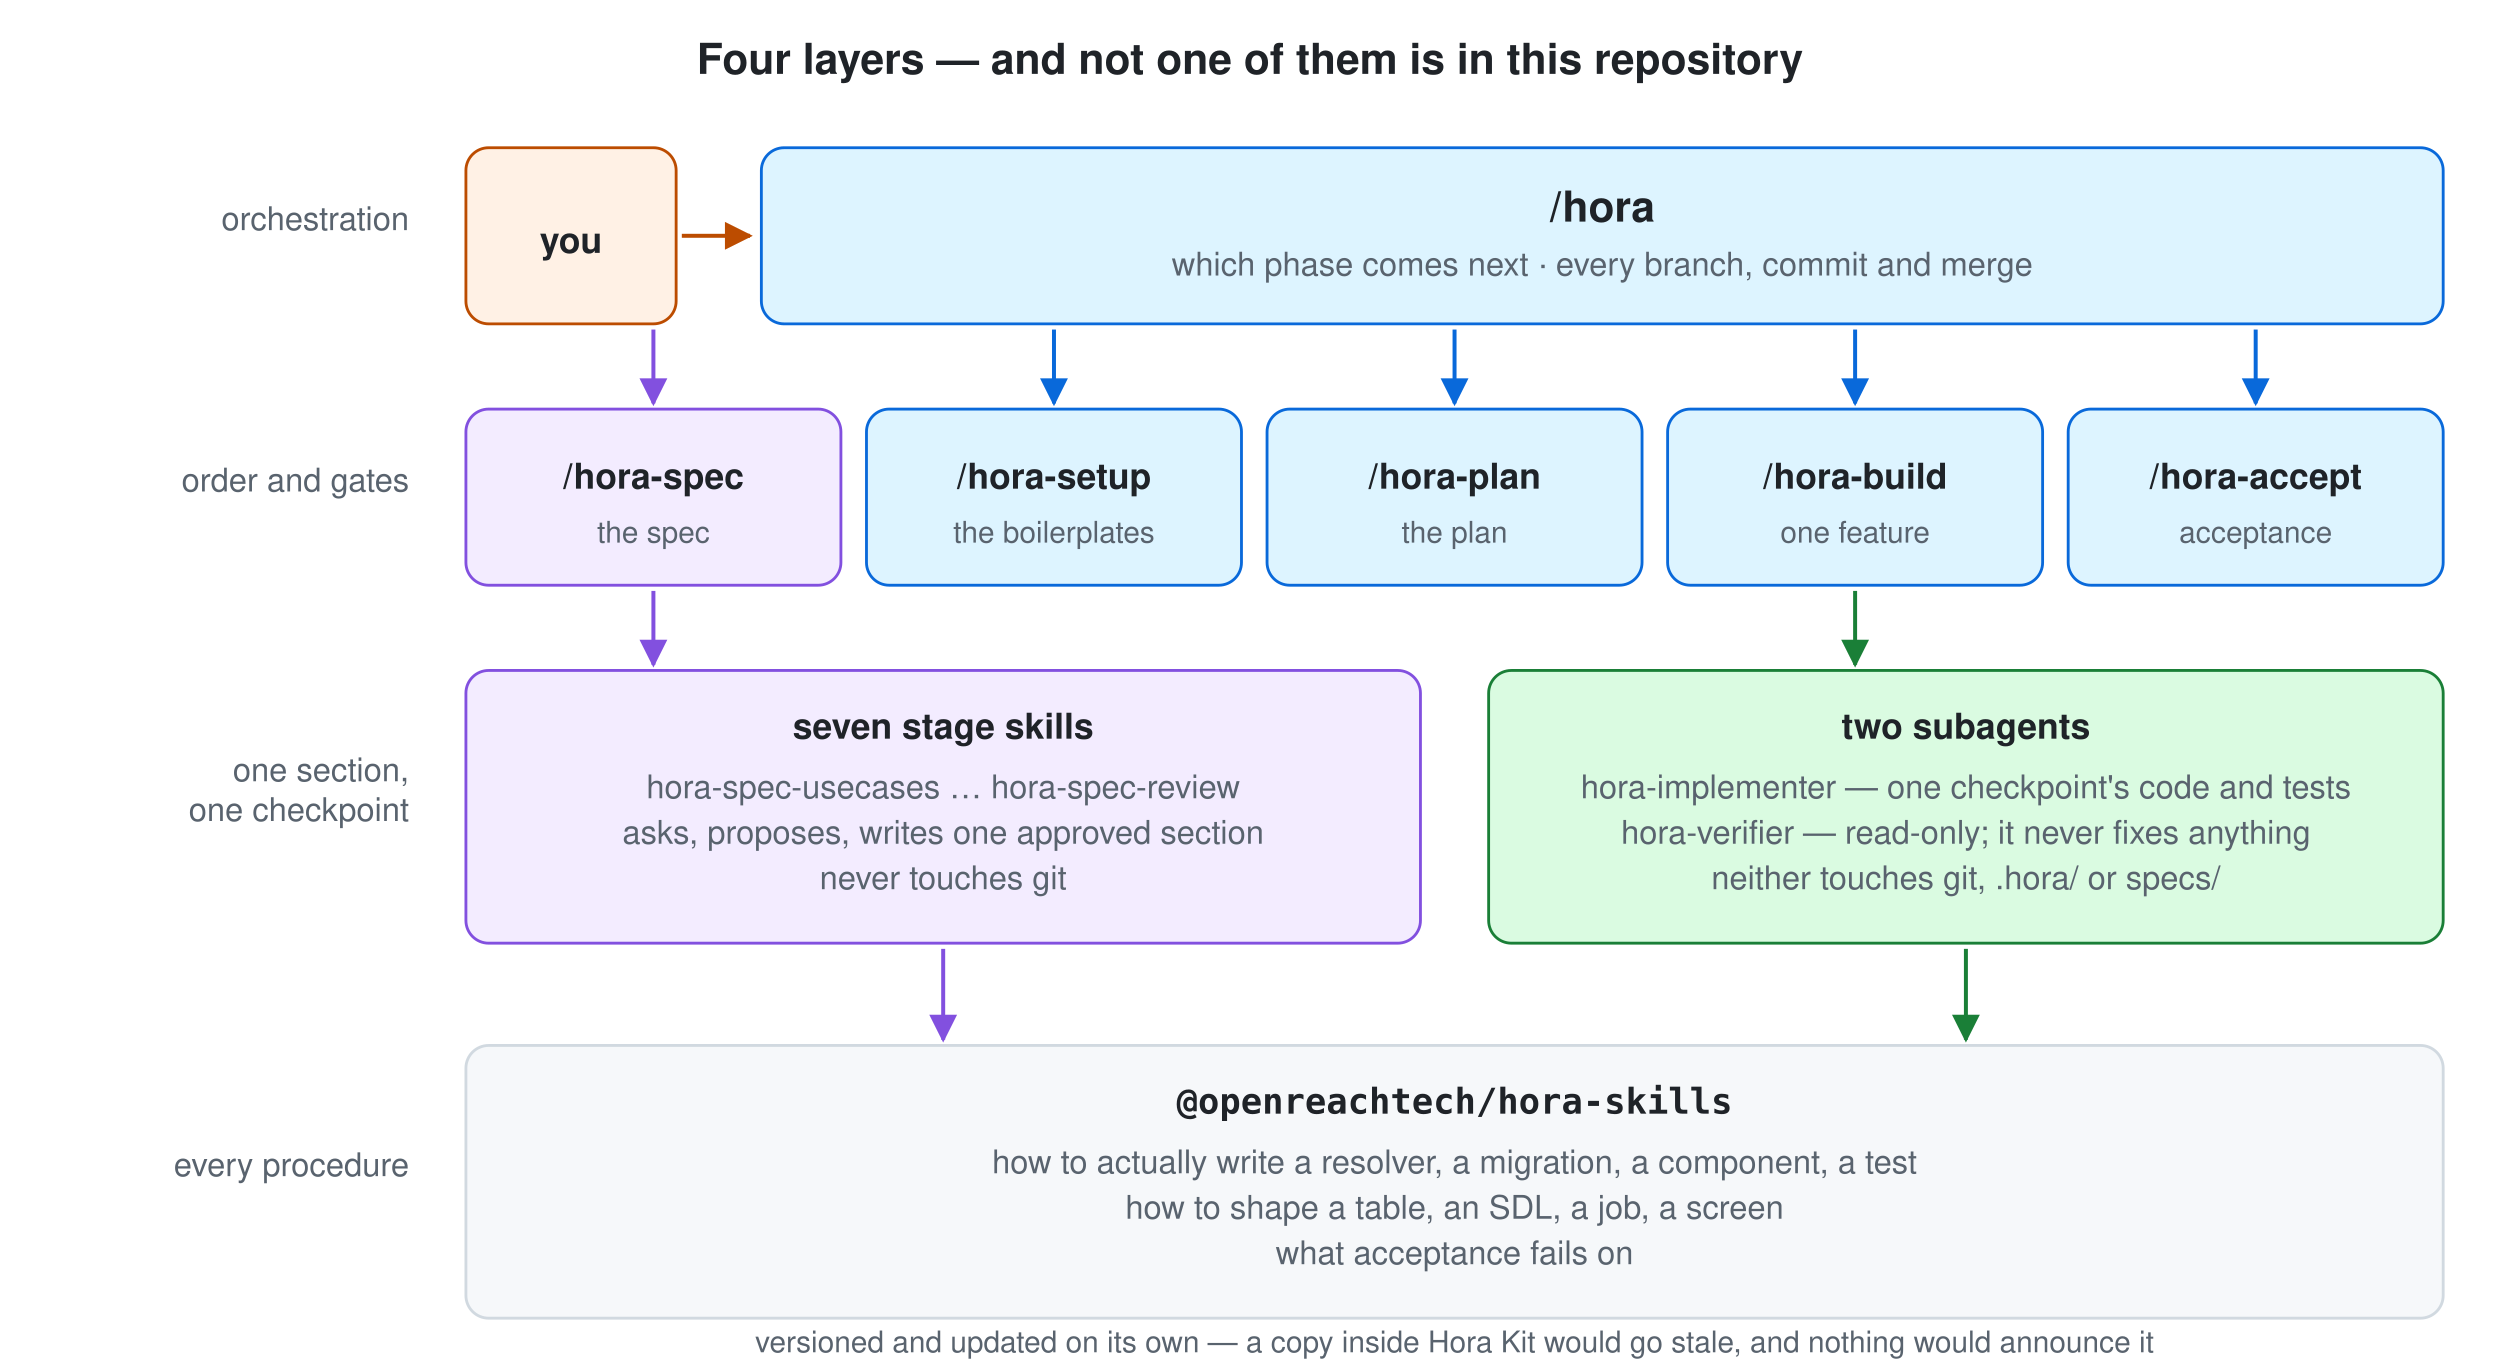
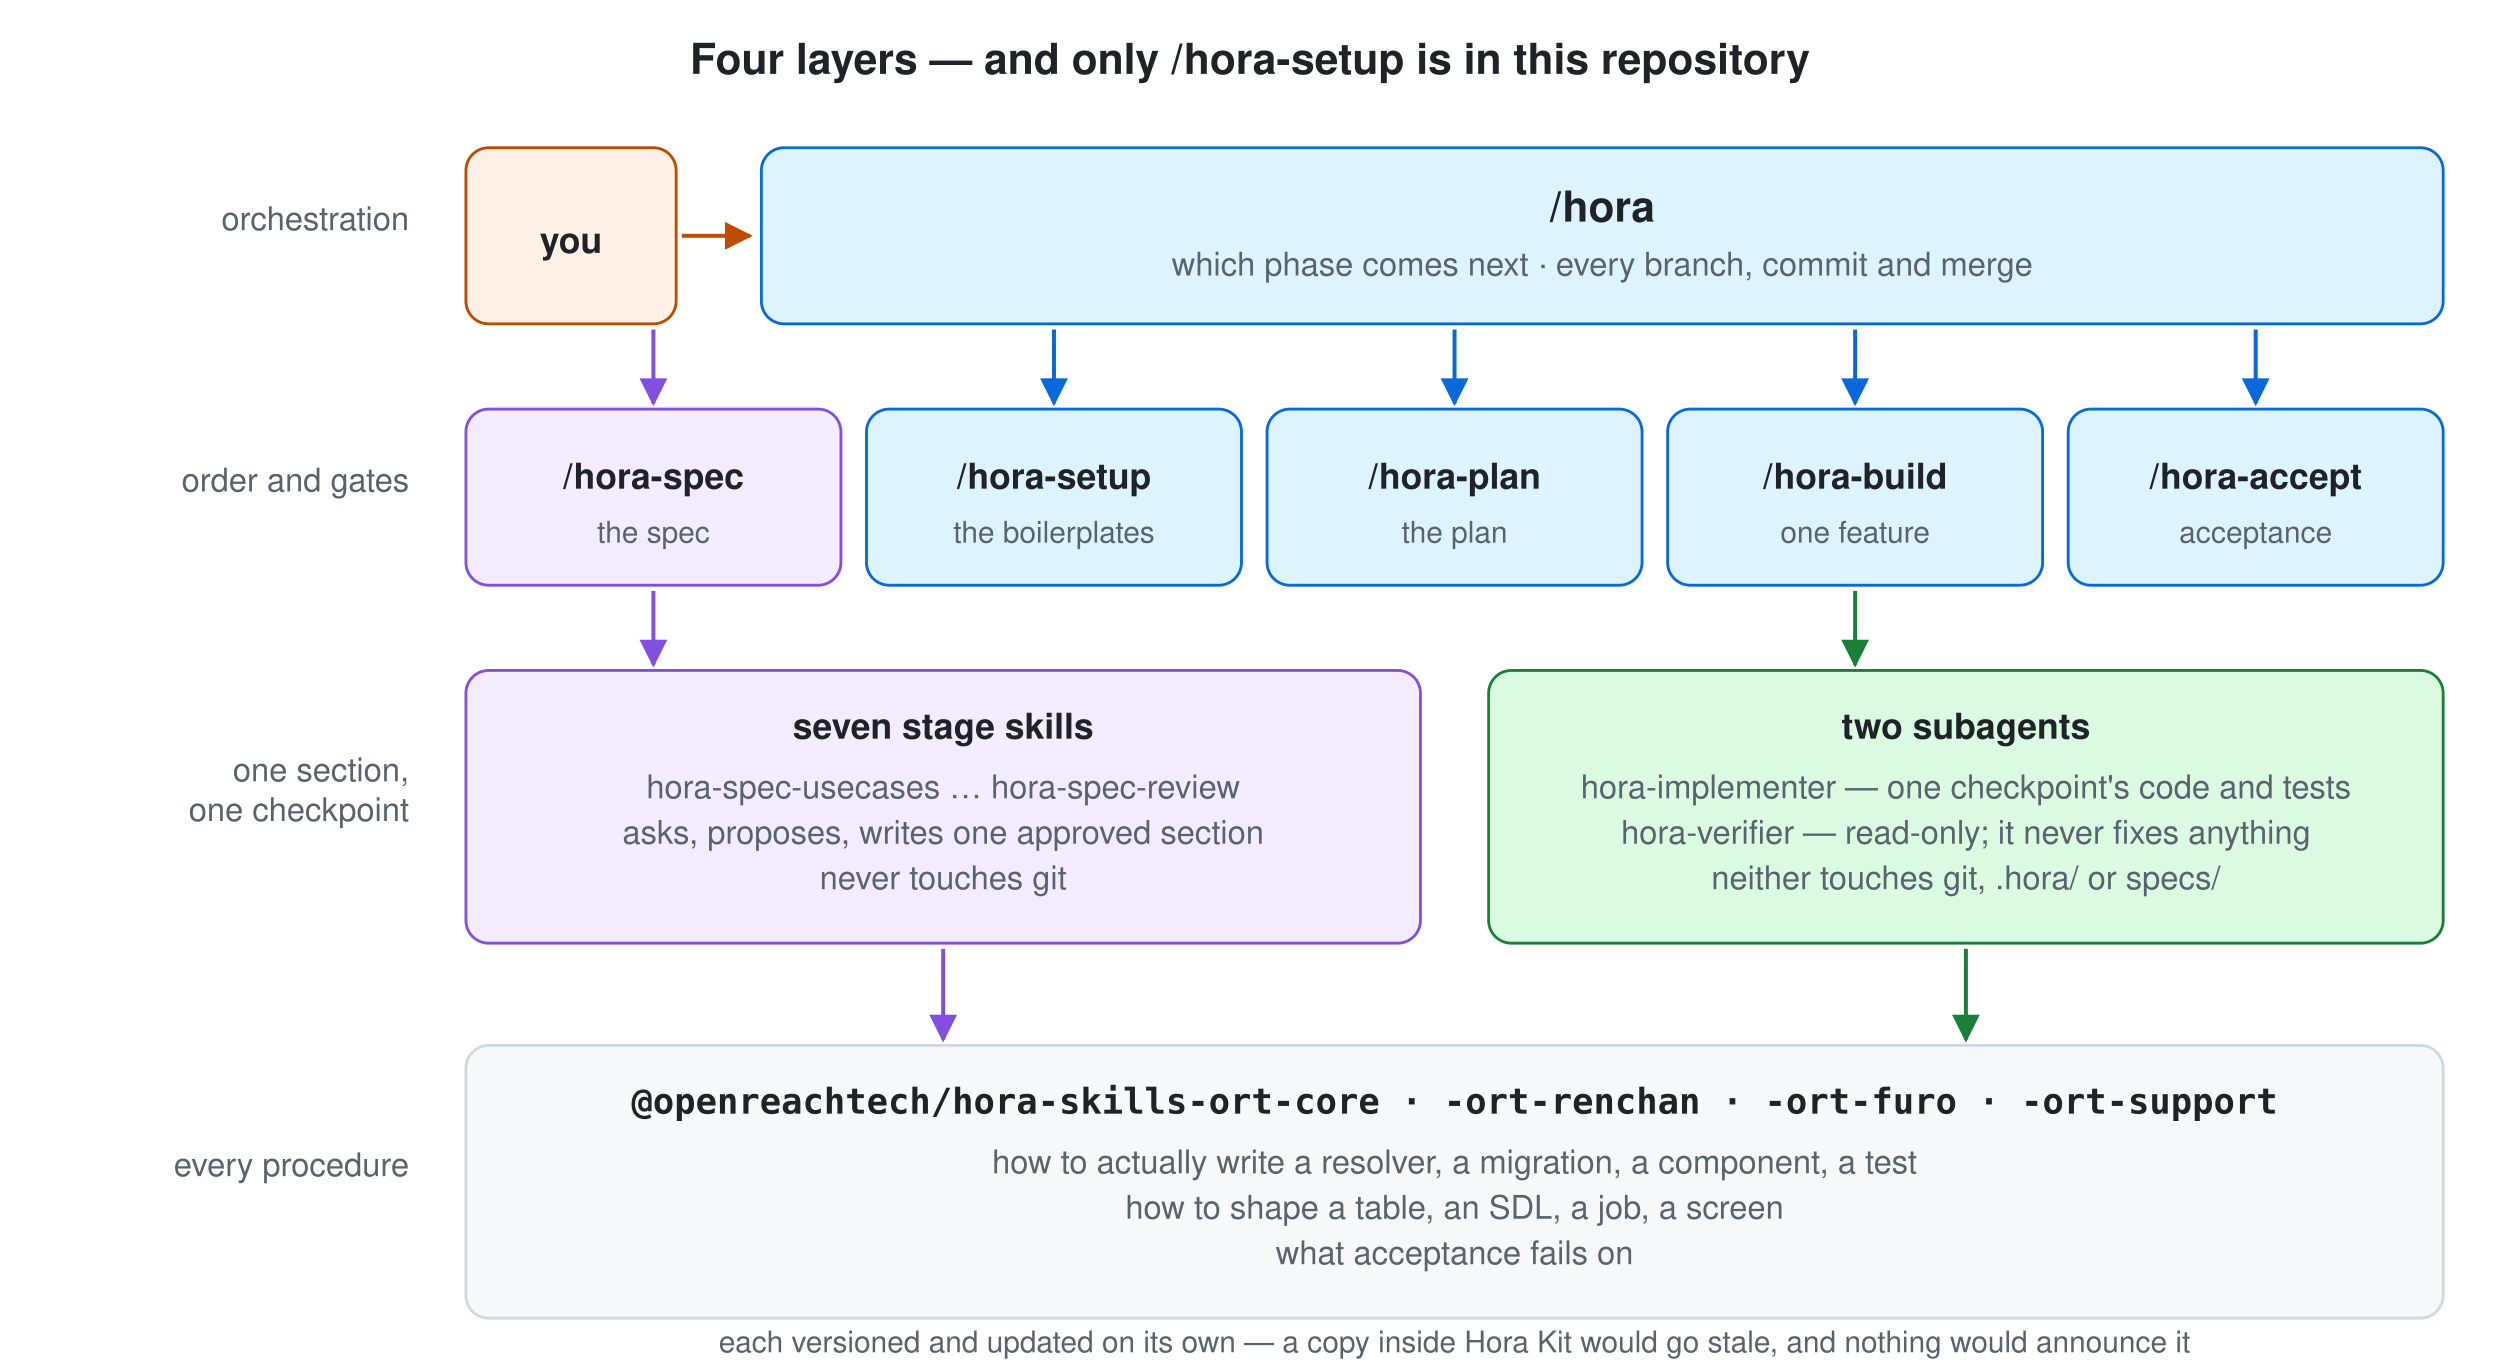
- <svg xmlns="http://www.w3.org/2000/svg" viewBox="0 0 880 482" width="880" height="482" font-family="-apple-system, BlinkMacSystemFont, 'Segoe UI', Helvetica, Arial, sans-serif" role="img" aria-label="Four layers — and not one of them is in this repository">
+ <svg xmlns="http://www.w3.org/2000/svg" viewBox="0 0 880 482" width="880" height="482" font-family="-apple-system, BlinkMacSystemFont, 'Segoe UI', Helvetica, Arial, sans-serif" role="img" aria-label="Four layers — and only /hora-setup is in this repository">
  <defs>
    <marker id="m" viewBox="0 0 10 10" refX="9" refY="5" markerWidth="7" markerHeight="7" orient="auto-start-reverse">
      <path d="M0,0 L10,5 L0,10 z" class="ah" fill="#8b949e" />
    </marker>
    <marker id="mb" viewBox="0 0 10 10" refX="9" refY="5" markerWidth="7" markerHeight="7" orient="auto-start-reverse">
      <path d="M0,0 L10,5 L0,10 z" class="ah-b" fill="#0969da" />
    </marker>
    <marker id="mp" viewBox="0 0 10 10" refX="9" refY="5" markerWidth="7" markerHeight="7" orient="auto-start-reverse">
      <path d="M0,0 L10,5 L0,10 z" class="ah-p" fill="#8250df" />
    </marker>
    <marker id="mo" viewBox="0 0 10 10" refX="9" refY="5" markerWidth="7" markerHeight="7" orient="auto-start-reverse">
      <path d="M0,0 L10,5 L0,10 z" class="ah-o" fill="#bc4c00" />
    </marker>
    <marker id="mg" viewBox="0 0 10 10" refX="9" refY="5" markerWidth="7" markerHeight="7" orient="auto-start-reverse">
      <path d="M0,0 L10,5 L0,10 z" class="ah-g" fill="#1a7f37" />
    </marker>
  </defs>
  <style>
.t{font-size:15px;font-weight:600}
.l{font-size:12.5px}
.n{font-size:12.5px;font-weight:600}
.m{font-size:11.5px}
.xs{font-size:10.5px}
.code{font-family:ui-monospace,SFMono-Regular,Menlo,Consolas,monospace}
.dash{stroke-dasharray:5 4}

@media (prefers-color-scheme:dark){
text{fill:#e6edf3}
.m,.xs{fill:#9198a1}
.bx{fill:#151b23;stroke:#3d444d}
.bx-1{fill:#0d1117;stroke:#3d444d}
.bx-b{fill:#0c2d59;stroke:#4493f8}
.bx-p{fill:#251a44;stroke:#ab7df8}
.bx-o{fill:#40200a;stroke:#f0883e}
.bx-g{fill:#0f3018;stroke:#3fb950}
.bx-r{fill:#3d1418;stroke:#f85149}
.arr{stroke:#6e7681}
.arr-b{stroke:#4493f8}
.arr-p{stroke:#ab7df8}
.arr-o{stroke:#f0883e}
.arr-g{stroke:#3fb950}
.ah{fill:#6e7681}
.ah-b{fill:#4493f8}
.ah-p{fill:#ab7df8}
.ah-o{fill:#f0883e}
.ah-g{fill:#3fb950}
.ln{stroke:#3d444d}
.lane{stroke:#6e7681}
.lane-b{stroke:#4493f8}
.lane-g{stroke:#3fb950}
.dt{fill:#6e7681}
.dt-b{fill:#4493f8}
.dt-g{fill:#3fb950}
}
</style>
-   <text x="440.0" y="26" class="t" fill="#1f2328" text-anchor="middle">Four layers — and not one of them is in this repository</text>
+   <text x="440.0" y="26" class="t" fill="#1f2328" text-anchor="middle">Four layers — and only /hora-setup is in this repository</text>
  <text x="144" y="81.0" class="m" fill="#59636e" text-anchor="end">orchestration</text>
  <text x="144" y="173.0" class="m" fill="#59636e" text-anchor="end">order and gates</text>
  <text x="144" y="275.0" class="m" fill="#59636e" text-anchor="end">one section,</text>
  <text x="144" y="289.0" class="m" fill="#59636e" text-anchor="end">one checkpoint</text>
  <text x="144" y="414.0" class="m" fill="#59636e" text-anchor="end">every procedure</text>
  <rect x="164" y="52" width="74" height="62" rx="8" class="bx bx-o" fill="#fff1e5" stroke="#bc4c00" stroke-width="1" />
  <text x="201" y="89" class="n" fill="#1f2328" text-anchor="middle">you</text>
  <path d="M240,83 L264,83" class="arr arr-o" fill="none" stroke="#bc4c00" stroke-width="1.4" marker-end="url(#mo)" />
  <rect x="268" y="52" width="592" height="62" rx="8" class="bx bx-b" fill="#ddf4ff" stroke="#0969da" stroke-width="1" />
  <text x="564" y="78" class="t" fill="#1f2328" text-anchor="middle">/hora</text>
  <text x="564" y="97" class="m" fill="#59636e" text-anchor="middle">which phase comes next · every branch, commit and merge</text>
  <rect x="164" y="144" width="132" height="62" rx="8" class="bx bx-p" fill="#f3ecff" stroke="#8250df" stroke-width="1" />
  <text x="230" y="172" class="n" fill="#1f2328" text-anchor="middle">/hora-spec</text>
  <text x="230" y="191" class="xs" fill="#59636e" text-anchor="middle">the spec</text>
  <path d="M230,116 L230,142" class="arr arr-p" fill="none" stroke="#8250df" stroke-width="1.4" marker-end="url(#mp)" />
  <rect x="305" y="144" width="132" height="62" rx="8" class="bx bx-b" fill="#ddf4ff" stroke="#0969da" stroke-width="1" />
  <text x="371" y="172" class="n" fill="#1f2328" text-anchor="middle">/hora-setup</text>
  <text x="371" y="191" class="xs" fill="#59636e" text-anchor="middle">the boilerplates</text>
  <path d="M371,116 L371,142" class="arr arr-b" fill="none" stroke="#0969da" stroke-width="1.4" marker-end="url(#mb)" />
  <rect x="446" y="144" width="132" height="62" rx="8" class="bx bx-b" fill="#ddf4ff" stroke="#0969da" stroke-width="1" />
  <text x="512" y="172" class="n" fill="#1f2328" text-anchor="middle">/hora-plan</text>
  <text x="512" y="191" class="xs" fill="#59636e" text-anchor="middle">the plan</text>
  <path d="M512,116 L512,142" class="arr arr-b" fill="none" stroke="#0969da" stroke-width="1.4" marker-end="url(#mb)" />
  <rect x="587" y="144" width="132" height="62" rx="8" class="bx bx-b" fill="#ddf4ff" stroke="#0969da" stroke-width="1" />
  <text x="653" y="172" class="n" fill="#1f2328" text-anchor="middle">/hora-build</text>
  <text x="653" y="191" class="xs" fill="#59636e" text-anchor="middle">one feature</text>
  <path d="M653,116 L653,142" class="arr arr-b" fill="none" stroke="#0969da" stroke-width="1.4" marker-end="url(#mb)" />
  <rect x="728" y="144" width="132" height="62" rx="8" class="bx bx-b" fill="#ddf4ff" stroke="#0969da" stroke-width="1" />
  <text x="794" y="172" class="n" fill="#1f2328" text-anchor="middle">/hora-accept</text>
  <text x="794" y="191" class="xs" fill="#59636e" text-anchor="middle">acceptance</text>
  <path d="M794,116 L794,142" class="arr arr-b" fill="none" stroke="#0969da" stroke-width="1.4" marker-end="url(#mb)" />
  <rect x="164" y="236" width="336" height="96" rx="8" class="bx bx-p" fill="#f3ecff" stroke="#8250df" stroke-width="1" />
  <text x="332" y="260" class="n" fill="#1f2328" text-anchor="middle">seven stage skills</text>
  <text x="332" y="281" class="m" fill="#59636e" text-anchor="middle">hora-spec-usecases … hora-spec-review</text>
  <text x="332" y="297" class="m" fill="#59636e" text-anchor="middle">asks, proposes, writes one approved section</text>
  <text x="332" y="313" class="m" fill="#59636e" text-anchor="middle">never touches git</text>
  <rect x="524" y="236" width="336" height="96" rx="8" class="bx bx-g" fill="#dafbe1" stroke="#1a7f37" stroke-width="1" />
  <text x="692" y="260" class="n" fill="#1f2328" text-anchor="middle">two subagents</text>
  <text x="692" y="281" class="m" fill="#59636e" text-anchor="middle">hora-implementer — one checkpoint's code and tests</text>
  <text x="692" y="297" class="m" fill="#59636e" text-anchor="middle">hora-verifier — read-only; it never fixes anything</text>
  <text x="692" y="313" class="m" fill="#59636e" text-anchor="middle">neither touches git, .hora/ or specs/</text>
  <path d="M230,208 L230,234" class="arr arr-p" fill="none" stroke="#8250df" stroke-width="1.4" marker-end="url(#mp)" />
  <path d="M653,208 L653,234" class="arr arr-g" fill="none" stroke="#1a7f37" stroke-width="1.4" marker-end="url(#mg)" />
  <rect x="164" y="368" width="696" height="96" rx="8" class="bx" fill="#f6f8fa" stroke="#d1d9e0" stroke-width="1" />
-   <text x="512" y="392" class="n code" fill="#1f2328" text-anchor="middle">@openreachtech/hora-skills</text>
+   <text x="512" y="392" class="n code" fill="#1f2328" text-anchor="middle">@openreachtech/hora-skills-ort-core · -ort-renchan · -ort-furo · -ort-support</text>
  <text x="512" y="413" class="m" fill="#59636e" text-anchor="middle">how to actually write a resolver, a migration, a component, a test</text>
  <text x="512" y="429" class="m" fill="#59636e" text-anchor="middle">how to shape a table, an SDL, a job, a screen</text>
  <text x="512" y="445" class="m" fill="#59636e" text-anchor="middle">what acceptance fails on</text>
  <path d="M332,334 L332,366" class="arr arr-p" fill="none" stroke="#8250df" stroke-width="1.4" marker-end="url(#mp)" />
  <path d="M692,334 L692,366" class="arr arr-g" fill="none" stroke="#1a7f37" stroke-width="1.4" marker-end="url(#mg)" />
-   <text x="512" y="476" class="xs" fill="#59636e" text-anchor="middle">versioned and updated on its own — a copy inside Hora Kit would go stale, and nothing would announce it</text>
+   <text x="512" y="476" class="xs" fill="#59636e" text-anchor="middle">each versioned and updated on its own — a copy inside Hora Kit would go stale, and nothing would announce it</text>
</svg>
